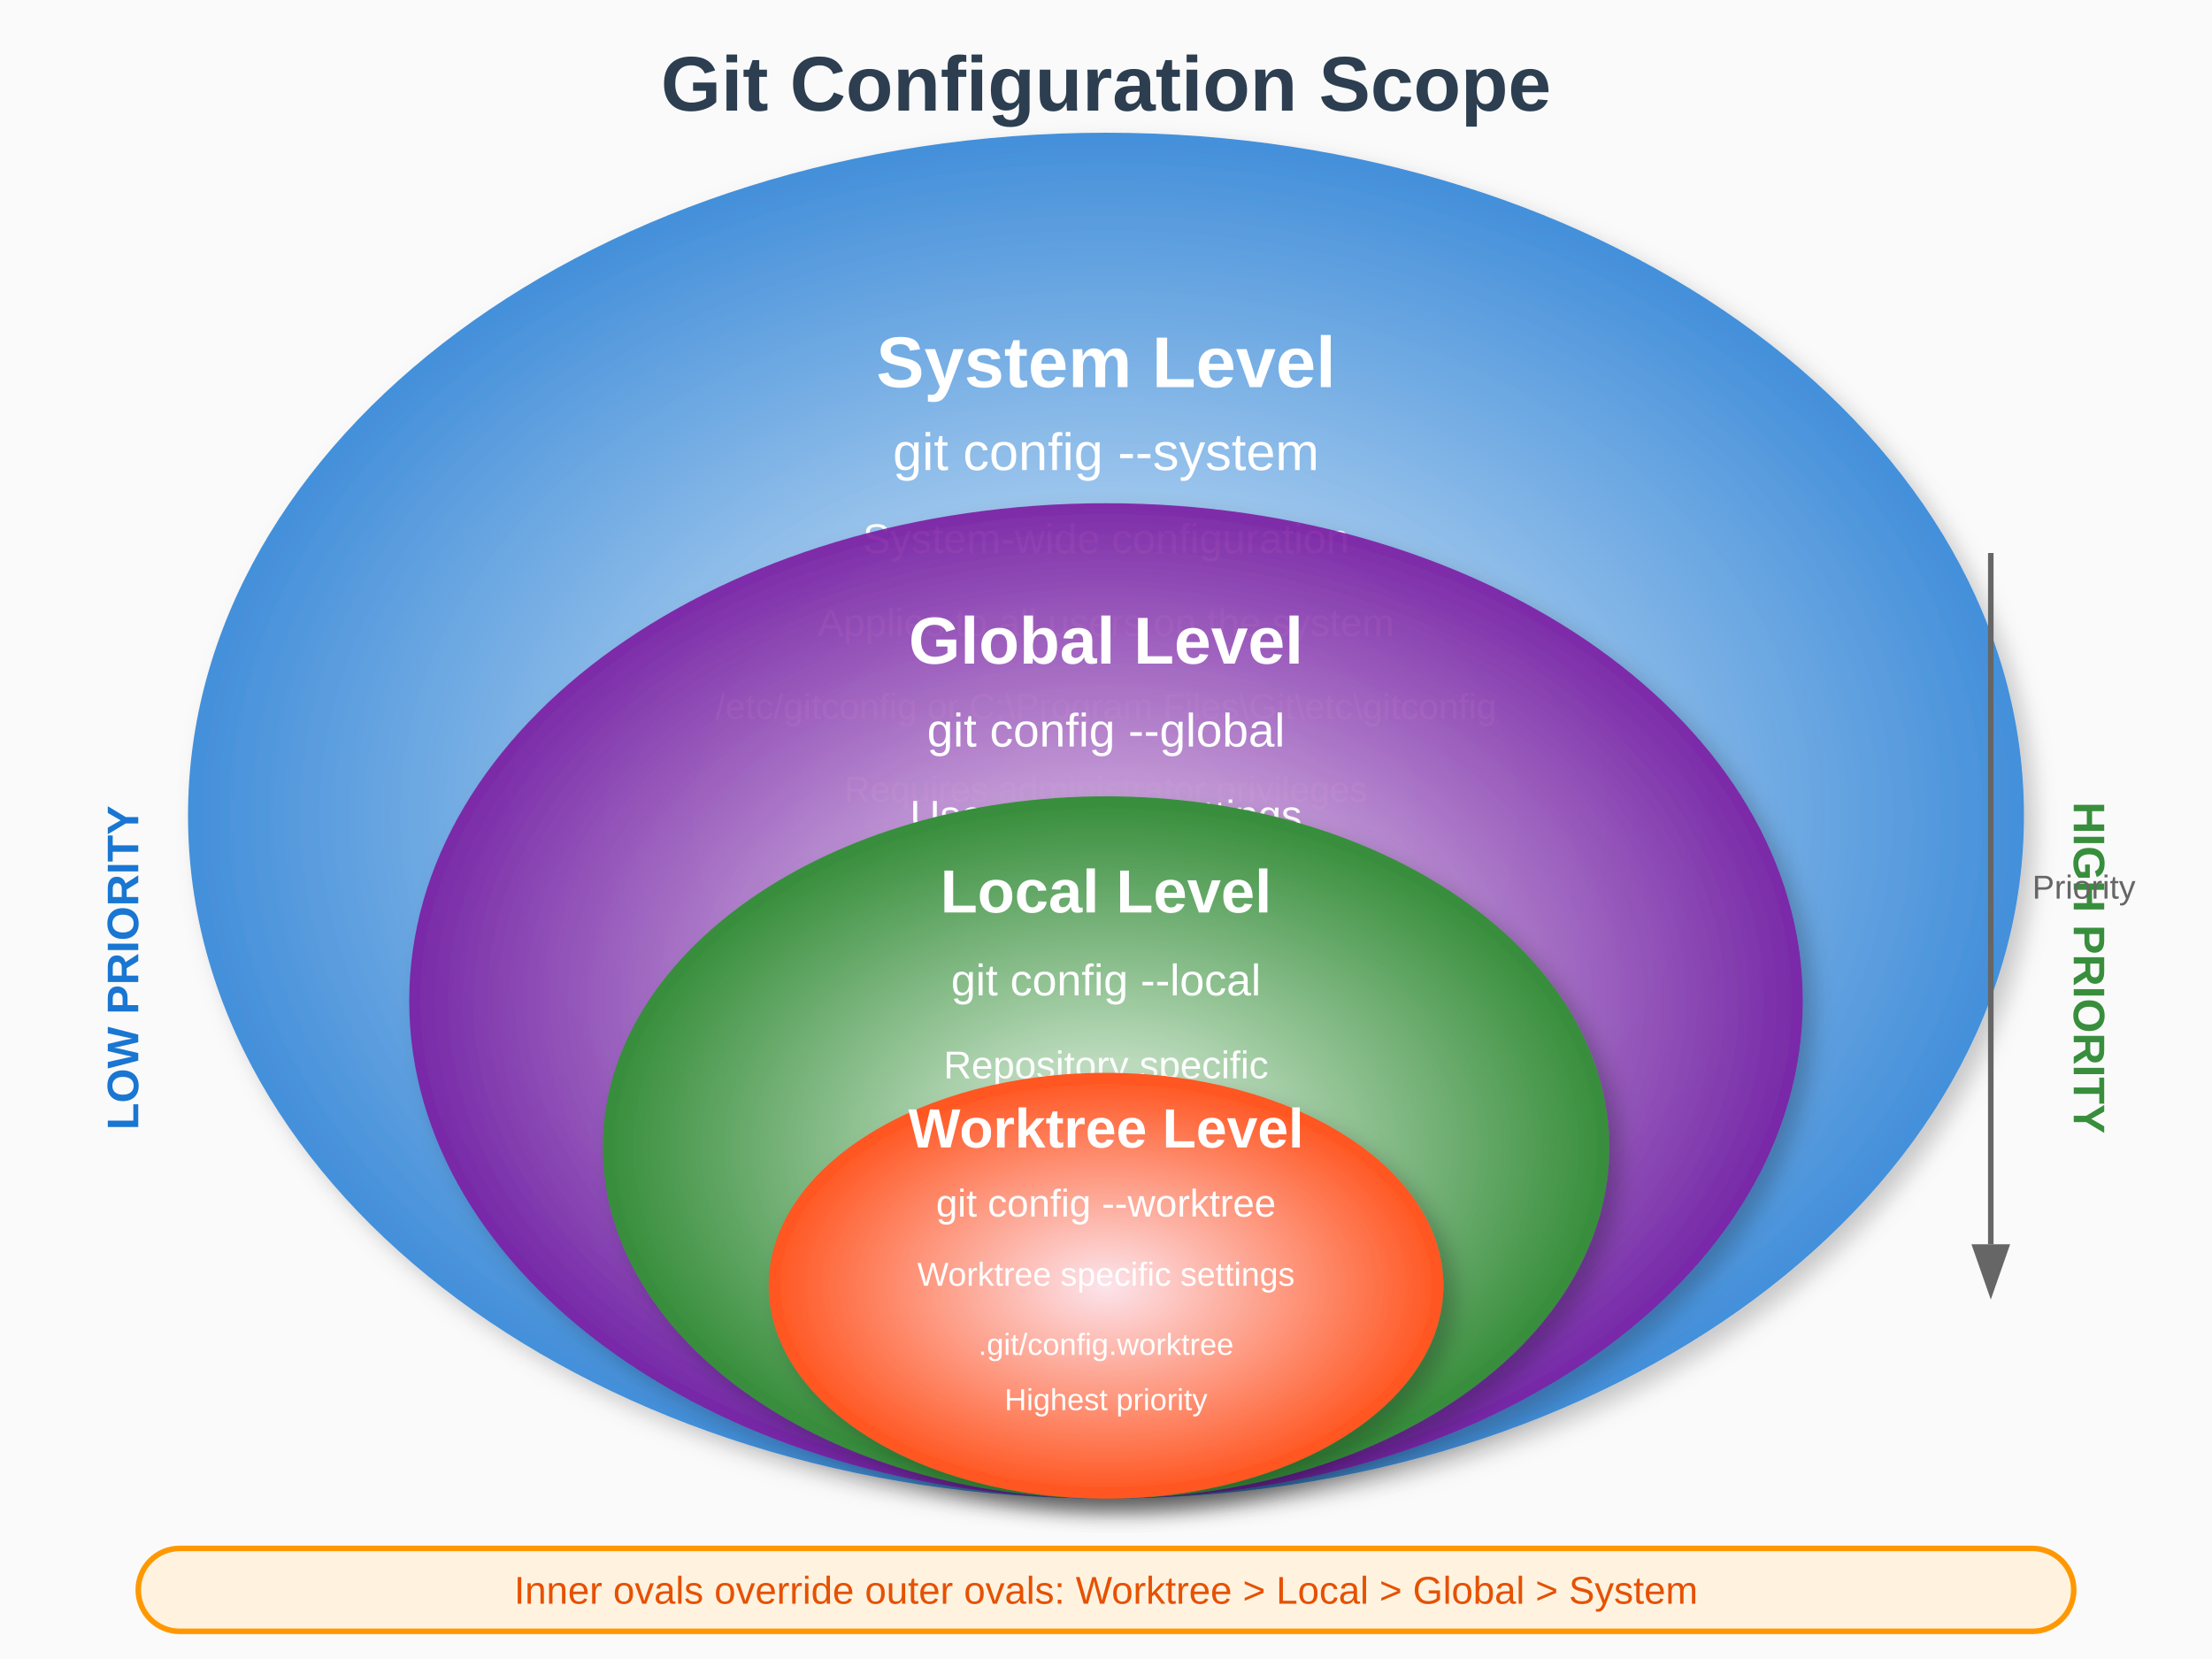
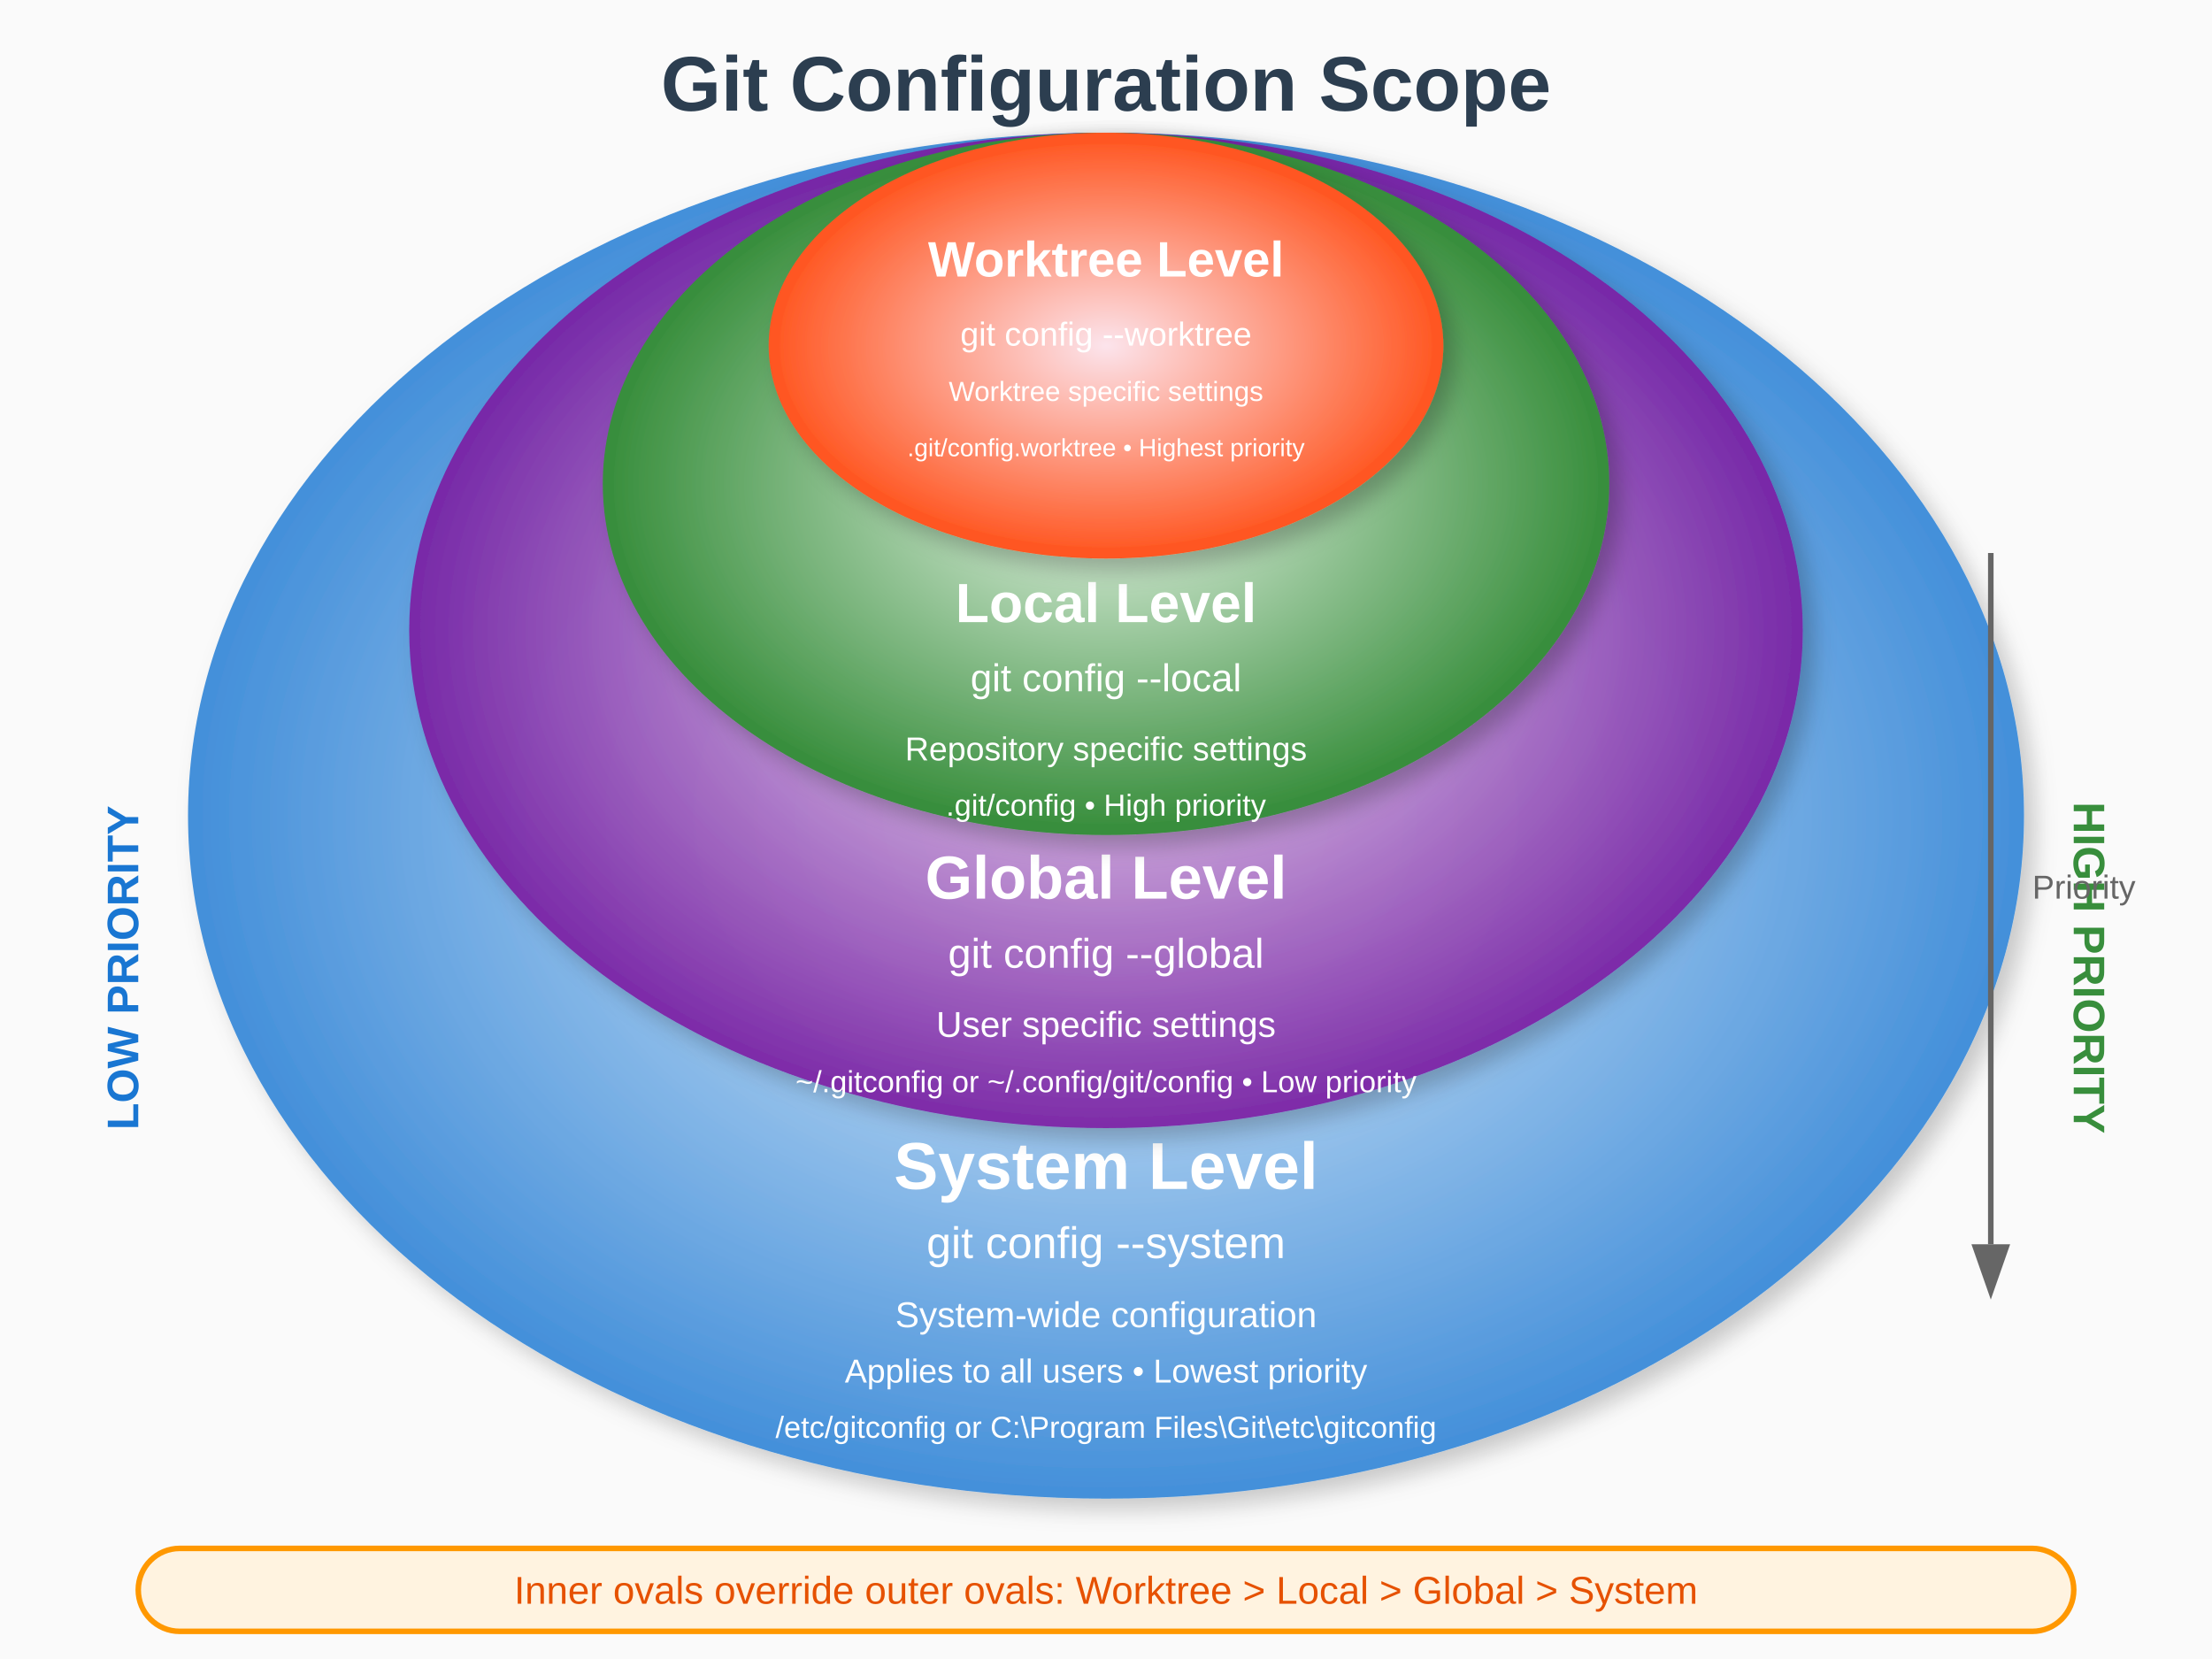
<svg xmlns="http://www.w3.org/2000/svg" width="800" height="600" viewBox="0 0 800 600">
  <defs>
    <radialGradient id="systemGrad" cx="50%" cy="50%" r="50%">
      <stop offset="0%" style="stop-color:#e3f2fd;stop-opacity:1" />
      <stop offset="100%" style="stop-color:#1976d2;stop-opacity:1" />
    </radialGradient>
    <radialGradient id="globalGrad" cx="50%" cy="50%" r="50%">
      <stop offset="0%" style="stop-color:#f3e5f5;stop-opacity:1" />
      <stop offset="100%" style="stop-color:#7b1fa2;stop-opacity:1" />
    </radialGradient>
    <radialGradient id="localGrad" cx="50%" cy="50%" r="50%">
      <stop offset="0%" style="stop-color:#e8f5e8;stop-opacity:1" />
      <stop offset="100%" style="stop-color:#388e3c;stop-opacity:1" />
    </radialGradient>
    <radialGradient id="worktreeGrad" cx="50%" cy="50%" r="50%">
      <stop offset="0%" style="stop-color:#fce4ec;stop-opacity:1" />
      <stop offset="100%" style="stop-color:#ff5722;stop-opacity:1" />
    </radialGradient>
    <filter id="shadow" x="-20%" y="-20%" width="140%" height="140%">
      <feDropShadow dx="4" dy="4" stdDeviation="4" flood-color="#00000040" />
    </filter>
  </defs>
  <rect width="800" height="600" fill="#fafafa" />
  <text x="400" y="40" text-anchor="middle" font-family="Arial, sans-serif" font-size="28" font-weight="bold" fill="#2c3e50">
    Git Configuration Scope
  </text>
  <ellipse cx="400" cy="295" rx="330" ry="245" fill="url(#systemGrad)" stroke="#1976d2" stroke-width="4" filter="url(#shadow)" opacity="0.8" />
-   <text x="400" y="140" text-anchor="middle" font-family="Arial, sans-serif" font-size="26" font-weight="bold" fill="#ffffff">
+   <text x="400" y="430" text-anchor="middle" font-family="Arial, sans-serif" font-size="24" font-weight="bold" fill="#ffffff">
    System Level
  </text>
-   <text x="400" y="170" text-anchor="middle" font-family="Arial, sans-serif" font-size="19" fill="#ffffff">
+   <text x="400" y="455" text-anchor="middle" font-family="Arial, sans-serif" font-size="16" fill="#ffffff">
    git config --system
  </text>
-   <text x="400" y="200" text-anchor="middle" font-family="Arial, sans-serif" font-size="15" fill="#ffffff">
+   <text x="400" y="480" text-anchor="middle" font-family="Arial, sans-serif" font-size="13" fill="#ffffff">
    System-wide configuration
  </text>
-   <text x="400" y="230" text-anchor="middle" font-family="Arial, sans-serif" font-size="14" fill="#ffffff">
-     Applies to all users on the system
+   <text x="400" y="500" text-anchor="middle" font-family="Arial, sans-serif" font-size="12" fill="#ffffff">
+     Applies to all users • Lowest priority
  </text>
-   <text x="400" y="260" text-anchor="middle" font-family="Arial, sans-serif" font-size="13" fill="#ffffff">
+   <text x="400" y="520" text-anchor="middle" font-family="Arial, sans-serif" font-size="11" fill="#ffffff">
    /etc/gitconfig or C:\Program Files\Git\etc\gitconfig
  </text>
-   <text x="400" y="290" text-anchor="middle" font-family="Arial, sans-serif" font-size="13" fill="#ffffff">
-     Requires administrator privileges
-   </text>
-   <text x="400" y="320" text-anchor="middle" font-family="Arial, sans-serif" font-size="12" fill="#ffffff">
-     Default fallback settings
-   </text>
-   <text x="400" y="350" text-anchor="middle" font-family="Arial, sans-serif" font-size="12" fill="#ffffff">
-     Lowest priority
-   </text>
-   <ellipse cx="400" cy="362" rx="250" ry="178" fill="url(#globalGrad)" stroke="#7b1fa2" stroke-width="4" filter="url(#shadow)" opacity="0.9" />
-   <text x="400" y="240" text-anchor="middle" font-family="Arial, sans-serif" font-size="24" font-weight="bold" fill="#ffffff">
+   <ellipse cx="400" cy="228" rx="250" ry="178" fill="url(#globalGrad)" stroke="#7b1fa2" stroke-width="4" filter="url(#shadow)" opacity="0.9" />
+   <text x="400" y="325" text-anchor="middle" font-family="Arial, sans-serif" font-size="22" font-weight="bold" fill="#ffffff">
    Global Level
  </text>
-   <text x="400" y="270" text-anchor="middle" font-family="Arial, sans-serif" font-size="17" fill="#ffffff">
+   <text x="400" y="350" text-anchor="middle" font-family="Arial, sans-serif" font-size="15" fill="#ffffff">
    git config --global
  </text>
-   <text x="400" y="300" text-anchor="middle" font-family="Arial, sans-serif" font-size="15" fill="#ffffff">
+   <text x="400" y="375" text-anchor="middle" font-family="Arial, sans-serif" font-size="13" fill="#ffffff">
    User specific settings
  </text>
-   <text x="400" y="330" text-anchor="middle" font-family="Arial, sans-serif" font-size="13" fill="#ffffff">
-     ~/.gitconfig or ~/.config/git/config
+   <text x="400" y="395" text-anchor="middle" font-family="Arial, sans-serif" font-size="11" fill="#ffffff">
+     ~/.gitconfig or ~/.config/git/config • Low priority
  </text>
-   <text x="400" y="360" text-anchor="middle" font-family="Arial, sans-serif" font-size="13" fill="#ffffff">
-     Applies to current user only
-   </text>
-   <text x="400" y="390" text-anchor="middle" font-family="Arial, sans-serif" font-size="12" fill="#ffffff">
-     Personal preferences and defaults
-   </text>
-   <text x="400" y="420" text-anchor="middle" font-family="Arial, sans-serif" font-size="12" fill="#ffffff">
-     Low priority
-   </text>
-   <ellipse cx="400" cy="415" rx="180" ry="125" fill="url(#localGrad)" stroke="#388e3c" stroke-width="4" filter="url(#shadow)" />
-   <text x="400" y="330" text-anchor="middle" font-family="Arial, sans-serif" font-size="22" font-weight="bold" fill="#ffffff">
+   <ellipse cx="400" cy="175" rx="180" ry="125" fill="url(#localGrad)" stroke="#388e3c" stroke-width="4" filter="url(#shadow)" />
+   <text x="400" y="225" text-anchor="middle" font-family="Arial, sans-serif" font-size="20" font-weight="bold" fill="#ffffff">
    Local Level
  </text>
-   <text x="400" y="360" text-anchor="middle" font-family="Arial, sans-serif" font-size="16" fill="#ffffff">
+   <text x="400" y="250" text-anchor="middle" font-family="Arial, sans-serif" font-size="14" fill="#ffffff">
    git config --local
  </text>
-   <text x="400" y="390" text-anchor="middle" font-family="Arial, sans-serif" font-size="14" fill="#ffffff">
-     Repository specific
+   <text x="400" y="275" text-anchor="middle" font-family="Arial, sans-serif" font-size="12" fill="#ffffff">
+     Repository specific settings
  </text>
-   <text x="400" y="420" text-anchor="middle" font-family="Arial, sans-serif" font-size="13" fill="#ffffff">
-     .git/config
+   <text x="400" y="295" text-anchor="middle" font-family="Arial, sans-serif" font-size="11" fill="#ffffff">
+     .git/config • High priority
  </text>
-   <text x="400" y="450" text-anchor="middle" font-family="Arial, sans-serif" font-size="12" fill="#ffffff">
-     Project-specific settings
-   </text>
-   <text x="400" y="480" text-anchor="middle" font-family="Arial, sans-serif" font-size="12" fill="#ffffff">
-     High priority
-   </text>
-   <ellipse cx="400" cy="465" rx="120" ry="75" fill="url(#worktreeGrad)" stroke="#ff5722" stroke-width="4" filter="url(#shadow)" />
-   <text x="400" y="415" text-anchor="middle" font-family="Arial, sans-serif" font-size="20" font-weight="bold" fill="#ffffff">
+   <ellipse cx="400" cy="125" rx="120" ry="75" fill="url(#worktreeGrad)" stroke="#ff5722" stroke-width="4" filter="url(#shadow)" />
+   <text x="400" y="100" text-anchor="middle" font-family="Arial, sans-serif" font-size="18" font-weight="bold" fill="#ffffff">
    Worktree Level
  </text>
-   <text x="400" y="440" text-anchor="middle" font-family="Arial, sans-serif" font-size="14" fill="#ffffff">
+   <text x="400" y="125" text-anchor="middle" font-family="Arial, sans-serif" font-size="12" fill="#ffffff">
    git config --worktree
  </text>
-   <text x="400" y="465" text-anchor="middle" font-family="Arial, sans-serif" font-size="12" fill="#ffffff">
+   <text x="400" y="145" text-anchor="middle" font-family="Arial, sans-serif" font-size="10" fill="#ffffff">
    Worktree specific settings
  </text>
-   <text x="400" y="490" text-anchor="middle" font-family="Arial, sans-serif" font-size="11" fill="#ffffff">
-     .git/config.worktree
-   </text>
-   <text x="400" y="510" text-anchor="middle" font-family="Arial, sans-serif" font-size="11" fill="#ffffff">
-     Highest priority
+   <text x="400" y="165" text-anchor="middle" font-family="Arial, sans-serif" font-size="9" fill="#ffffff">
+     .git/config.worktree • Highest priority
  </text>
  <text x="50" y="350" text-anchor="middle" font-family="Arial, sans-serif" font-size="16" font-weight="bold" fill="#1976d2" transform="rotate(-90 50 350)">
    LOW PRIORITY
  </text>
  <text x="750" y="350" text-anchor="middle" font-family="Arial, sans-serif" font-size="16" font-weight="bold" fill="#388e3c" transform="rotate(90 750 350)">
    HIGH PRIORITY
  </text>
  <defs>
    <marker id="arrowhead" markerWidth="10" markerHeight="7" refX="0" refY="3.5" orient="auto">
      <polygon points="0 0, 10 3.5, 0 7" fill="#666" />
    </marker>
  </defs>
  <line x1="720" y1="200" x2="720" y2="450" stroke="#666" stroke-width="2" marker-end="url(#arrowhead)" />
  <text x="735" y="325" text-anchor="start" font-family="Arial, sans-serif" font-size="12" fill="#666">
    Priority
  </text>
  <rect x="50" y="560" width="700" height="30" rx="15" fill="#fff3e0" stroke="#ff9800" stroke-width="2" />
  <text x="400" y="580" text-anchor="middle" font-family="Arial, sans-serif" font-size="14" fill="#e65100">
    Inner ovals override outer ovals: Worktree &gt; Local &gt; Global &gt; System
  </text>
</svg>
